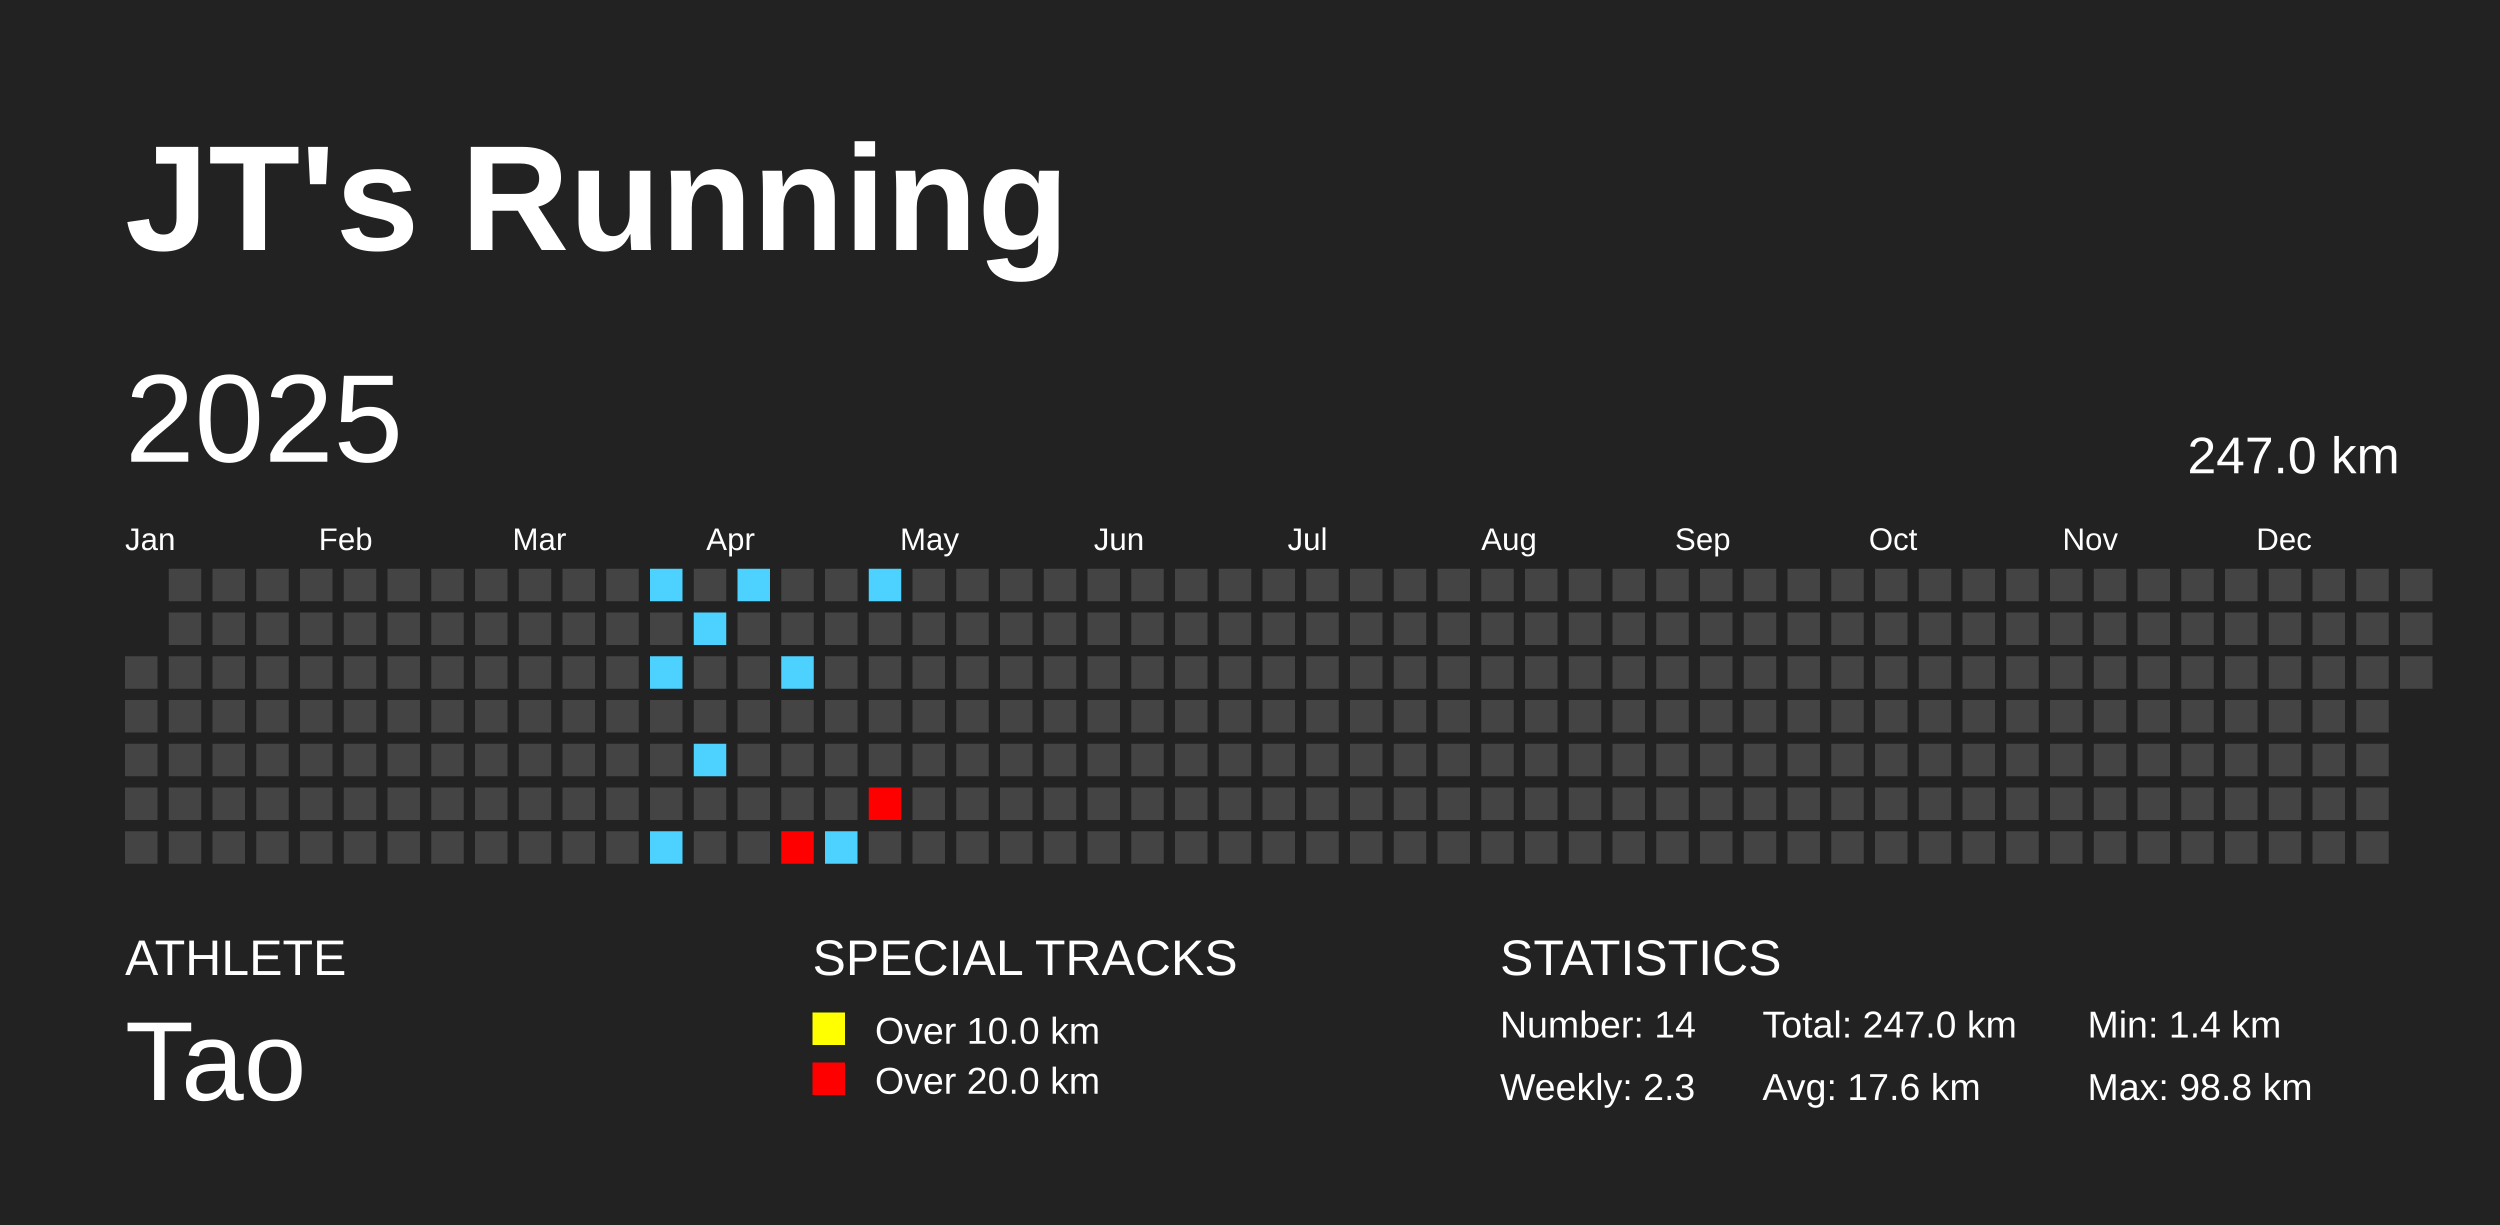
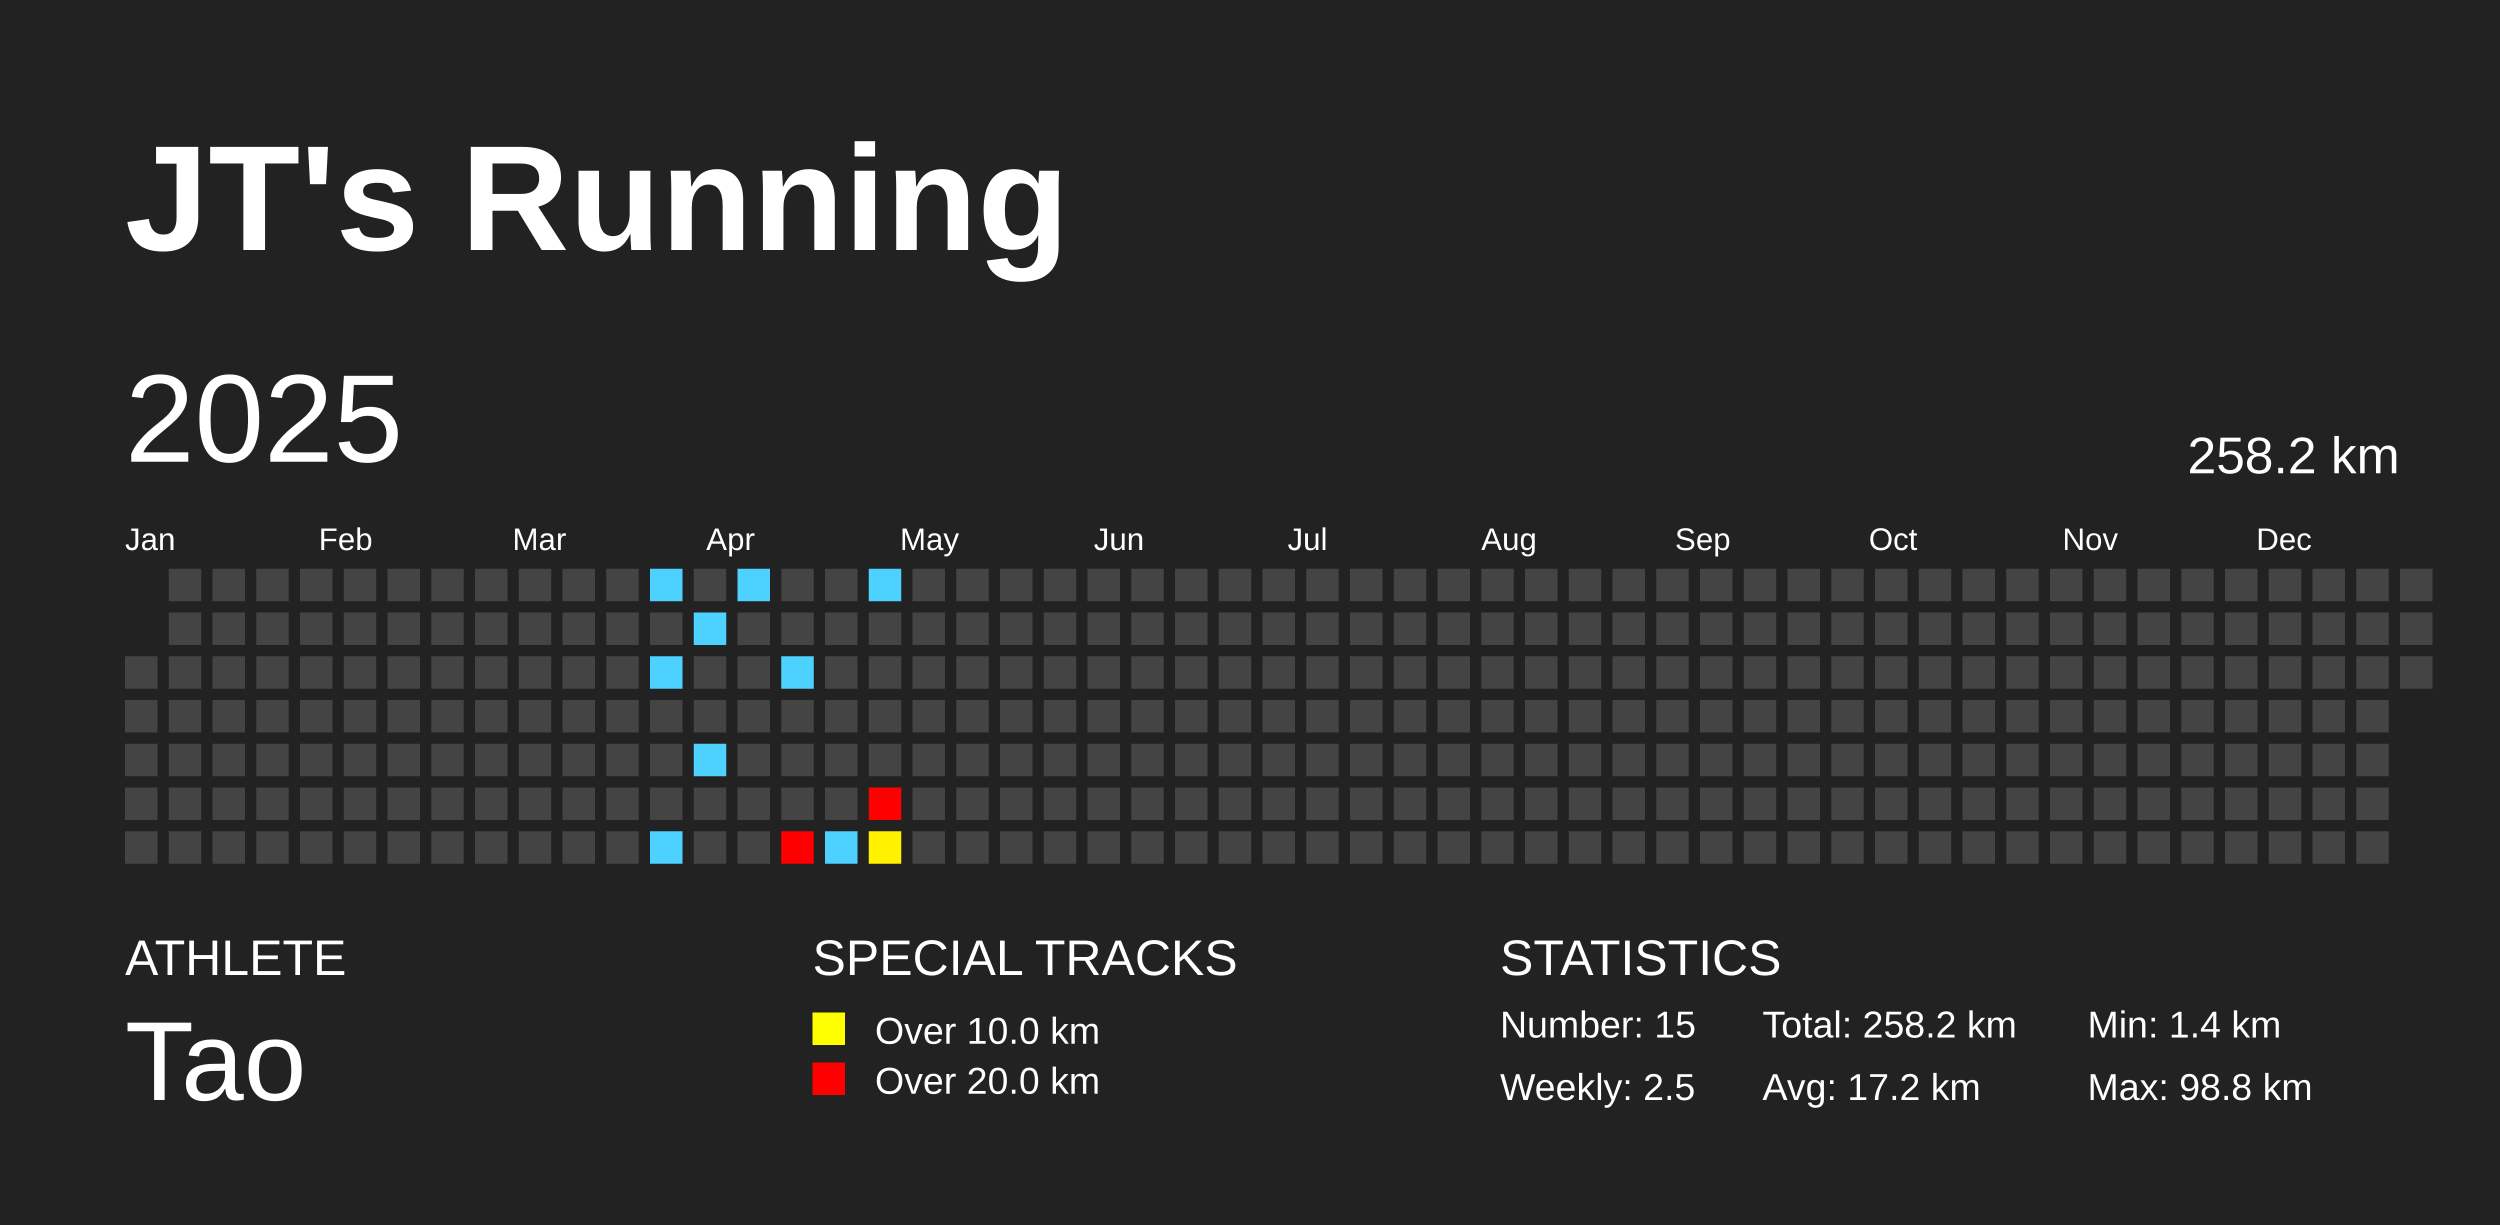
<svg xmlns="http://www.w3.org/2000/svg" baseProfile="full" height="98mm" version="1.1" viewBox="0,0,200,98" width="200mm">
  <defs />
  <rect fill="#222222" height="98" width="200" x="0" y="0" />
  <text fill="#FFFFFF" style="font-size:12px; font-family:Arial; font-weight:bold;" x="10" y="20">JT's Running</text>
  <text fill="#FFFFFF" style="font-size:4px; font-family:Arial" x="10" y="78">ATHLETE</text>
  <text fill="#FFFFFF" style="font-size:9px; font-family:Arial" x="10" y="88">Tao</text>
  <text fill="#FFFFFF" style="font-size:4px; font-family:Arial" x="65" y="78">SPECIAL TRACKS</text>
  <rect fill="yellow" height="2.6" width="2.6" x="65" y="81" />
  <text fill="#FFFFFF" style="font-size:3px; font-family:Arial" x="70" y="83.5">Over 10.0 km</text>
  <rect fill="red" height="2.6" width="2.6" x="65" y="85" />
  <text fill="#FFFFFF" style="font-size:3px; font-family:Arial" x="70" y="87.5">Over 20.0 km</text>
  <text fill="#FFFFFF" style="font-size:4px; font-family:Arial" x="120" y="78">STATISTICS</text>
-   <text fill="#FFFFFF" style="font-size:3px; font-family:Arial" x="120" y="83">Number: 14</text>
-   <text fill="#FFFFFF" style="font-size:3px; font-family:Arial" x="120" y="88">Weekly: 2.3</text>
-   <text fill="#FFFFFF" style="font-size:3px; font-family:Arial" x="141" y="83">Total: 247.0 km</text>
-   <text fill="#FFFFFF" style="font-size:3px; font-family:Arial" x="141" y="88">Avg: 17.6 km</text>
+   <text fill="#FFFFFF" style="font-size:3px; font-family:Arial" x="120" y="83">Number: 15</text>
+   <text fill="#FFFFFF" style="font-size:3px; font-family:Arial" x="120" y="88">Weekly: 2.5</text>
+   <text fill="#FFFFFF" style="font-size:3px; font-family:Arial" x="141" y="83">Total: 258.2 km</text>
+   <text fill="#FFFFFF" style="font-size:3px; font-family:Arial" x="141" y="88">Avg: 17.2 km</text>
  <text fill="#FFFFFF" style="font-size:3px; font-family:Arial" x="167" y="83">Min: 1.4 km</text>
  <text fill="#FFFFFF" style="font-size:3px; font-family:Arial" x="167" y="88">Max: 98.8 km</text>
  <text dominant-baseline="hanging" fill="#FFFFFF" style="font-size:10.0px; font-family:Arial;" x="10" y="30">2025</text>
-   <text dominant-baseline="hanging" fill="#FFFFFF" style="font-size:4.125px; font-family:Arial;" x="175" y="35">247.0 km</text>
+   <text dominant-baseline="hanging" fill="#FFFFFF" style="font-size:4.125px; font-family:Arial;" x="175" y="35">258.2 km</text>
  <text fill="#FFFFFF" style="font-size:2.5px; font-family:Arial" x="10.0" y="44">Jan</text>
  <text fill="#FFFFFF" style="font-size:2.5px; font-family:Arial" x="25.5" y="44">Feb</text>
  <text fill="#FFFFFF" style="font-size:2.5px; font-family:Arial" x="41.0" y="44">Mar</text>
  <text fill="#FFFFFF" style="font-size:2.5px; font-family:Arial" x="56.5" y="44">Apr</text>
  <text fill="#FFFFFF" style="font-size:2.5px; font-family:Arial" x="72.0" y="44">May</text>
  <text fill="#FFFFFF" style="font-size:2.5px; font-family:Arial" x="87.5" y="44">Jun</text>
  <text fill="#FFFFFF" style="font-size:2.5px; font-family:Arial" x="103.0" y="44">Jul</text>
  <text fill="#FFFFFF" style="font-size:2.5px; font-family:Arial" x="118.5" y="44">Aug</text>
  <text fill="#FFFFFF" style="font-size:2.5px; font-family:Arial" x="134.0" y="44">Sep</text>
  <text fill="#FFFFFF" style="font-size:2.5px; font-family:Arial" x="149.5" y="44">Oct</text>
  <text fill="#FFFFFF" style="font-size:2.5px; font-family:Arial" x="165.0" y="44">Nov</text>
  <text fill="#FFFFFF" style="font-size:2.5px; font-family:Arial" x="180.5" y="44">Dec</text>
  <rect fill="#444444" height="2.6" width="2.6" x="10.0" y="52.5" />
  <rect fill="#444444" height="2.6" width="2.6" x="10.0" y="56.0" />
  <rect fill="#444444" height="2.6" width="2.6" x="10.0" y="59.5" />
  <rect fill="#444444" height="2.6" width="2.6" x="10.0" y="63.0" />
  <rect fill="#444444" height="2.6" width="2.6" x="10.0" y="66.5" />
  <rect fill="#444444" height="2.6" width="2.6" x="13.5" y="45.5" />
  <rect fill="#444444" height="2.6" width="2.6" x="13.5" y="49.0" />
  <rect fill="#444444" height="2.6" width="2.6" x="13.5" y="52.5" />
  <rect fill="#444444" height="2.6" width="2.6" x="13.5" y="56.0" />
  <rect fill="#444444" height="2.6" width="2.6" x="13.5" y="59.5" />
  <rect fill="#444444" height="2.6" width="2.6" x="13.5" y="63.0" />
  <rect fill="#444444" height="2.6" width="2.6" x="13.5" y="66.5" />
  <rect fill="#444444" height="2.6" width="2.6" x="17.0" y="45.5" />
  <rect fill="#444444" height="2.6" width="2.6" x="17.0" y="49.0" />
  <rect fill="#444444" height="2.6" width="2.6" x="17.0" y="52.5" />
  <rect fill="#444444" height="2.6" width="2.6" x="17.0" y="56.0" />
  <rect fill="#444444" height="2.6" width="2.6" x="17.0" y="59.5" />
  <rect fill="#444444" height="2.6" width="2.6" x="17.0" y="63.0" />
  <rect fill="#444444" height="2.6" width="2.6" x="17.0" y="66.5" />
  <rect fill="#444444" height="2.6" width="2.6" x="20.5" y="45.5" />
  <rect fill="#444444" height="2.6" width="2.6" x="20.5" y="49.0" />
  <rect fill="#444444" height="2.6" width="2.6" x="20.5" y="52.5" />
  <rect fill="#444444" height="2.6" width="2.6" x="20.5" y="56.0" />
  <rect fill="#444444" height="2.6" width="2.6" x="20.5" y="59.5" />
  <rect fill="#444444" height="2.6" width="2.6" x="20.5" y="63.0" />
  <rect fill="#444444" height="2.6" width="2.6" x="20.5" y="66.5" />
  <rect fill="#444444" height="2.6" width="2.6" x="24.0" y="45.5" />
  <rect fill="#444444" height="2.6" width="2.6" x="24.0" y="49.0" />
  <rect fill="#444444" height="2.6" width="2.6" x="24.0" y="52.5" />
  <rect fill="#444444" height="2.6" width="2.6" x="24.0" y="56.0" />
  <rect fill="#444444" height="2.6" width="2.6" x="24.0" y="59.5" />
  <rect fill="#444444" height="2.6" width="2.6" x="24.0" y="63.0" />
  <rect fill="#444444" height="2.6" width="2.6" x="24.0" y="66.5" />
  <rect fill="#444444" height="2.6" width="2.6" x="27.5" y="45.5" />
  <rect fill="#444444" height="2.6" width="2.6" x="27.5" y="49.0" />
  <rect fill="#444444" height="2.6" width="2.6" x="27.5" y="52.5" />
  <rect fill="#444444" height="2.6" width="2.6" x="27.5" y="56.0" />
  <rect fill="#444444" height="2.6" width="2.6" x="27.5" y="59.5" />
  <rect fill="#444444" height="2.6" width="2.6" x="27.5" y="63.0" />
  <rect fill="#444444" height="2.6" width="2.6" x="27.5" y="66.5" />
  <rect fill="#444444" height="2.6" width="2.6" x="31.0" y="45.5" />
  <rect fill="#444444" height="2.6" width="2.6" x="31.0" y="49.0" />
  <rect fill="#444444" height="2.6" width="2.6" x="31.0" y="52.5" />
  <rect fill="#444444" height="2.6" width="2.6" x="31.0" y="56.0" />
  <rect fill="#444444" height="2.6" width="2.6" x="31.0" y="59.5" />
  <rect fill="#444444" height="2.6" width="2.6" x="31.0" y="63.0" />
  <rect fill="#444444" height="2.6" width="2.6" x="31.0" y="66.5" />
  <rect fill="#444444" height="2.6" width="2.6" x="34.5" y="45.5" />
  <rect fill="#444444" height="2.6" width="2.6" x="34.5" y="49.0" />
  <rect fill="#444444" height="2.6" width="2.6" x="34.5" y="52.5" />
  <rect fill="#444444" height="2.6" width="2.6" x="34.5" y="56.0" />
  <rect fill="#444444" height="2.6" width="2.6" x="34.5" y="59.5" />
  <rect fill="#444444" height="2.6" width="2.6" x="34.5" y="63.0" />
  <rect fill="#444444" height="2.6" width="2.6" x="34.5" y="66.5" />
  <rect fill="#444444" height="2.6" width="2.6" x="38.0" y="45.5" />
  <rect fill="#444444" height="2.6" width="2.6" x="38.0" y="49.0" />
  <rect fill="#444444" height="2.6" width="2.6" x="38.0" y="52.5" />
  <rect fill="#444444" height="2.6" width="2.6" x="38.0" y="56.0" />
  <rect fill="#444444" height="2.6" width="2.6" x="38.0" y="59.5" />
  <rect fill="#444444" height="2.6" width="2.6" x="38.0" y="63.0" />
  <rect fill="#444444" height="2.6" width="2.6" x="38.0" y="66.5" />
  <rect fill="#444444" height="2.6" width="2.6" x="41.5" y="45.5" />
  <rect fill="#444444" height="2.6" width="2.6" x="41.5" y="49.0" />
  <rect fill="#444444" height="2.6" width="2.6" x="41.5" y="52.5" />
  <rect fill="#444444" height="2.6" width="2.6" x="41.5" y="56.0" />
  <rect fill="#444444" height="2.6" width="2.6" x="41.5" y="59.5" />
  <rect fill="#444444" height="2.6" width="2.6" x="41.5" y="63.0" />
  <rect fill="#444444" height="2.6" width="2.6" x="41.5" y="66.5" />
  <rect fill="#444444" height="2.6" width="2.6" x="45.0" y="45.5" />
  <rect fill="#444444" height="2.6" width="2.6" x="45.0" y="49.0" />
  <rect fill="#444444" height="2.6" width="2.6" x="45.0" y="52.5" />
  <rect fill="#444444" height="2.6" width="2.6" x="45.0" y="56.0" />
  <rect fill="#444444" height="2.6" width="2.6" x="45.0" y="59.5" />
  <rect fill="#444444" height="2.6" width="2.6" x="45.0" y="63.0" />
  <rect fill="#444444" height="2.6" width="2.6" x="45.0" y="66.5" />
  <rect fill="#444444" height="2.6" width="2.6" x="48.5" y="45.5" />
  <rect fill="#444444" height="2.6" width="2.6" x="48.5" y="49.0" />
  <rect fill="#444444" height="2.6" width="2.6" x="48.5" y="52.5" />
  <rect fill="#444444" height="2.6" width="2.6" x="48.5" y="56.0" />
  <rect fill="#444444" height="2.6" width="2.6" x="48.5" y="59.5" />
  <rect fill="#444444" height="2.6" width="2.6" x="48.5" y="63.0" />
  <rect fill="#444444" height="2.6" width="2.6" x="48.5" y="66.5" />
  <rect fill="#4dd2ff" height="2.6" width="2.6" x="52.0" y="45.5" />
  <rect fill="#444444" height="2.6" width="2.6" x="52.0" y="49.0" />
  <rect fill="#4dd2ff" height="2.6" width="2.6" x="52.0" y="52.5" />
  <rect fill="#444444" height="2.6" width="2.6" x="52.0" y="56.0" />
  <rect fill="#444444" height="2.6" width="2.6" x="52.0" y="59.5" />
  <rect fill="#444444" height="2.6" width="2.6" x="52.0" y="63.0" />
  <rect fill="#4dd2ff" height="2.6" width="2.6" x="52.0" y="66.5" />
  <rect fill="#444444" height="2.6" width="2.6" x="55.5" y="45.5" />
  <rect fill="#4dd2ff" height="2.6" width="2.6" x="55.5" y="49.0" />
  <rect fill="#444444" height="2.6" width="2.6" x="55.5" y="52.5" />
  <rect fill="#444444" height="2.6" width="2.6" x="55.5" y="56.0" />
  <rect fill="#4dd2ff" height="2.6" width="2.6" x="55.5" y="59.5" />
  <rect fill="#444444" height="2.6" width="2.6" x="55.5" y="63.0" />
  <rect fill="#444444" height="2.6" width="2.6" x="55.5" y="66.5" />
  <rect fill="#4dd2ff" height="2.6" width="2.6" x="59.0" y="45.5" />
  <rect fill="#444444" height="2.6" width="2.6" x="59.0" y="49.0" />
  <rect fill="#444444" height="2.6" width="2.6" x="59.0" y="52.5" />
  <rect fill="#444444" height="2.6" width="2.6" x="59.0" y="56.0" />
  <rect fill="#444444" height="2.6" width="2.6" x="59.0" y="59.5" />
  <rect fill="#444444" height="2.6" width="2.6" x="59.0" y="63.0" />
  <rect fill="#444444" height="2.6" width="2.6" x="59.0" y="66.5" />
  <rect fill="#444444" height="2.6" width="2.6" x="62.5" y="45.5" />
  <rect fill="#444444" height="2.6" width="2.6" x="62.5" y="49.0" />
  <rect fill="#4dd2ff" height="2.6" width="2.6" x="62.5" y="52.5" />
  <rect fill="#444444" height="2.6" width="2.6" x="62.5" y="56.0" />
  <rect fill="#444444" height="2.6" width="2.6" x="62.5" y="59.5" />
  <rect fill="#444444" height="2.6" width="2.6" x="62.5" y="63.0" />
  <rect fill="red" height="2.6" width="2.6" x="62.5" y="66.5" />
  <rect fill="#444444" height="2.6" width="2.6" x="66.0" y="45.5" />
  <rect fill="#444444" height="2.6" width="2.6" x="66.0" y="49.0" />
  <rect fill="#444444" height="2.6" width="2.6" x="66.0" y="52.5" />
  <rect fill="#444444" height="2.6" width="2.6" x="66.0" y="56.0" />
  <rect fill="#444444" height="2.6" width="2.6" x="66.0" y="59.5" />
  <rect fill="#444444" height="2.6" width="2.6" x="66.0" y="63.0" />
  <rect fill="#4dd2ff" height="2.6" width="2.6" x="66.0" y="66.5" />
  <rect fill="#4dd2ff" height="2.6" width="2.6" x="69.5" y="45.5" />
  <rect fill="#444444" height="2.6" width="2.6" x="69.5" y="49.0" />
  <rect fill="#444444" height="2.6" width="2.6" x="69.5" y="52.5" />
  <rect fill="#444444" height="2.6" width="2.6" x="69.5" y="56.0" />
  <rect fill="#444444" height="2.6" width="2.6" x="69.5" y="59.5" />
  <rect fill="red" height="2.6" width="2.6" x="69.5" y="63.0" />
-   <rect fill="#444444" height="2.6" width="2.6" x="69.5" y="66.5" />
+   <rect fill="#fff100" height="2.6" width="2.6" x="69.5" y="66.5" />
  <rect fill="#444444" height="2.6" width="2.6" x="73.0" y="45.5" />
  <rect fill="#444444" height="2.6" width="2.6" x="73.0" y="49.0" />
  <rect fill="#444444" height="2.6" width="2.6" x="73.0" y="52.5" />
  <rect fill="#444444" height="2.6" width="2.6" x="73.0" y="56.0" />
  <rect fill="#444444" height="2.6" width="2.6" x="73.0" y="59.5" />
  <rect fill="#444444" height="2.6" width="2.6" x="73.0" y="63.0" />
  <rect fill="#444444" height="2.6" width="2.6" x="73.0" y="66.5" />
  <rect fill="#444444" height="2.6" width="2.6" x="76.5" y="45.5" />
  <rect fill="#444444" height="2.6" width="2.6" x="76.5" y="49.0" />
  <rect fill="#444444" height="2.6" width="2.6" x="76.5" y="52.5" />
  <rect fill="#444444" height="2.6" width="2.6" x="76.5" y="56.0" />
  <rect fill="#444444" height="2.6" width="2.6" x="76.5" y="59.5" />
  <rect fill="#444444" height="2.6" width="2.6" x="76.5" y="63.0" />
  <rect fill="#444444" height="2.6" width="2.6" x="76.5" y="66.5" />
  <rect fill="#444444" height="2.6" width="2.6" x="80.0" y="45.5" />
  <rect fill="#444444" height="2.6" width="2.6" x="80.0" y="49.0" />
  <rect fill="#444444" height="2.6" width="2.6" x="80.0" y="52.5" />
  <rect fill="#444444" height="2.6" width="2.6" x="80.0" y="56.0" />
  <rect fill="#444444" height="2.6" width="2.6" x="80.0" y="59.5" />
  <rect fill="#444444" height="2.6" width="2.6" x="80.0" y="63.0" />
  <rect fill="#444444" height="2.6" width="2.6" x="80.0" y="66.5" />
  <rect fill="#444444" height="2.6" width="2.6" x="83.5" y="45.5" />
  <rect fill="#444444" height="2.6" width="2.6" x="83.5" y="49.0" />
  <rect fill="#444444" height="2.6" width="2.6" x="83.5" y="52.5" />
  <rect fill="#444444" height="2.6" width="2.6" x="83.5" y="56.0" />
  <rect fill="#444444" height="2.6" width="2.6" x="83.5" y="59.5" />
  <rect fill="#444444" height="2.6" width="2.6" x="83.5" y="63.0" />
  <rect fill="#444444" height="2.6" width="2.6" x="83.5" y="66.5" />
  <rect fill="#444444" height="2.6" width="2.6" x="87.0" y="45.5" />
  <rect fill="#444444" height="2.6" width="2.6" x="87.0" y="49.0" />
  <rect fill="#444444" height="2.6" width="2.6" x="87.0" y="52.5" />
  <rect fill="#444444" height="2.6" width="2.6" x="87.0" y="56.0" />
  <rect fill="#444444" height="2.6" width="2.6" x="87.0" y="59.5" />
  <rect fill="#444444" height="2.6" width="2.6" x="87.0" y="63.0" />
  <rect fill="#444444" height="2.6" width="2.6" x="87.0" y="66.5" />
  <rect fill="#444444" height="2.6" width="2.6" x="90.5" y="45.5" />
  <rect fill="#444444" height="2.6" width="2.6" x="90.5" y="49.0" />
  <rect fill="#444444" height="2.6" width="2.6" x="90.5" y="52.5" />
  <rect fill="#444444" height="2.6" width="2.6" x="90.5" y="56.0" />
  <rect fill="#444444" height="2.6" width="2.6" x="90.5" y="59.5" />
  <rect fill="#444444" height="2.6" width="2.6" x="90.5" y="63.0" />
  <rect fill="#444444" height="2.6" width="2.6" x="90.5" y="66.5" />
  <rect fill="#444444" height="2.6" width="2.6" x="94.0" y="45.5" />
  <rect fill="#444444" height="2.6" width="2.6" x="94.0" y="49.0" />
  <rect fill="#444444" height="2.6" width="2.6" x="94.0" y="52.5" />
  <rect fill="#444444" height="2.6" width="2.6" x="94.0" y="56.0" />
  <rect fill="#444444" height="2.6" width="2.6" x="94.0" y="59.5" />
  <rect fill="#444444" height="2.6" width="2.6" x="94.0" y="63.0" />
  <rect fill="#444444" height="2.6" width="2.6" x="94.0" y="66.5" />
  <rect fill="#444444" height="2.6" width="2.6" x="97.5" y="45.5" />
  <rect fill="#444444" height="2.6" width="2.6" x="97.5" y="49.0" />
  <rect fill="#444444" height="2.6" width="2.6" x="97.5" y="52.5" />
  <rect fill="#444444" height="2.6" width="2.6" x="97.5" y="56.0" />
  <rect fill="#444444" height="2.6" width="2.6" x="97.5" y="59.5" />
  <rect fill="#444444" height="2.6" width="2.6" x="97.5" y="63.0" />
  <rect fill="#444444" height="2.6" width="2.6" x="97.5" y="66.5" />
  <rect fill="#444444" height="2.6" width="2.6" x="101.0" y="45.5" />
  <rect fill="#444444" height="2.6" width="2.6" x="101.0" y="49.0" />
  <rect fill="#444444" height="2.6" width="2.6" x="101.0" y="52.5" />
  <rect fill="#444444" height="2.6" width="2.6" x="101.0" y="56.0" />
  <rect fill="#444444" height="2.6" width="2.6" x="101.0" y="59.5" />
  <rect fill="#444444" height="2.6" width="2.6" x="101.0" y="63.0" />
  <rect fill="#444444" height="2.6" width="2.6" x="101.0" y="66.5" />
  <rect fill="#444444" height="2.6" width="2.6" x="104.5" y="45.5" />
  <rect fill="#444444" height="2.6" width="2.6" x="104.5" y="49.0" />
  <rect fill="#444444" height="2.6" width="2.6" x="104.5" y="52.5" />
  <rect fill="#444444" height="2.6" width="2.6" x="104.5" y="56.0" />
  <rect fill="#444444" height="2.6" width="2.6" x="104.5" y="59.5" />
  <rect fill="#444444" height="2.6" width="2.6" x="104.5" y="63.0" />
  <rect fill="#444444" height="2.6" width="2.6" x="104.5" y="66.5" />
  <rect fill="#444444" height="2.6" width="2.6" x="108.0" y="45.5" />
  <rect fill="#444444" height="2.6" width="2.6" x="108.0" y="49.0" />
  <rect fill="#444444" height="2.6" width="2.6" x="108.0" y="52.5" />
  <rect fill="#444444" height="2.6" width="2.6" x="108.0" y="56.0" />
  <rect fill="#444444" height="2.6" width="2.6" x="108.0" y="59.5" />
  <rect fill="#444444" height="2.6" width="2.6" x="108.0" y="63.0" />
  <rect fill="#444444" height="2.6" width="2.6" x="108.0" y="66.5" />
  <rect fill="#444444" height="2.6" width="2.6" x="111.5" y="45.5" />
  <rect fill="#444444" height="2.6" width="2.6" x="111.5" y="49.0" />
  <rect fill="#444444" height="2.6" width="2.6" x="111.5" y="52.5" />
  <rect fill="#444444" height="2.6" width="2.6" x="111.5" y="56.0" />
  <rect fill="#444444" height="2.6" width="2.6" x="111.5" y="59.5" />
  <rect fill="#444444" height="2.6" width="2.6" x="111.5" y="63.0" />
  <rect fill="#444444" height="2.6" width="2.6" x="111.5" y="66.5" />
  <rect fill="#444444" height="2.6" width="2.6" x="115.0" y="45.5" />
  <rect fill="#444444" height="2.6" width="2.6" x="115.0" y="49.0" />
  <rect fill="#444444" height="2.6" width="2.6" x="115.0" y="52.5" />
  <rect fill="#444444" height="2.6" width="2.6" x="115.0" y="56.0" />
  <rect fill="#444444" height="2.6" width="2.6" x="115.0" y="59.5" />
  <rect fill="#444444" height="2.6" width="2.6" x="115.0" y="63.0" />
  <rect fill="#444444" height="2.6" width="2.6" x="115.0" y="66.5" />
  <rect fill="#444444" height="2.6" width="2.6" x="118.5" y="45.5" />
  <rect fill="#444444" height="2.6" width="2.6" x="118.5" y="49.0" />
  <rect fill="#444444" height="2.6" width="2.6" x="118.5" y="52.5" />
  <rect fill="#444444" height="2.6" width="2.6" x="118.5" y="56.0" />
  <rect fill="#444444" height="2.6" width="2.6" x="118.5" y="59.5" />
  <rect fill="#444444" height="2.6" width="2.6" x="118.5" y="63.0" />
  <rect fill="#444444" height="2.6" width="2.6" x="118.5" y="66.5" />
  <rect fill="#444444" height="2.6" width="2.6" x="122.0" y="45.5" />
  <rect fill="#444444" height="2.6" width="2.6" x="122.0" y="49.0" />
  <rect fill="#444444" height="2.6" width="2.6" x="122.0" y="52.5" />
  <rect fill="#444444" height="2.6" width="2.6" x="122.0" y="56.0" />
  <rect fill="#444444" height="2.6" width="2.6" x="122.0" y="59.5" />
  <rect fill="#444444" height="2.6" width="2.6" x="122.0" y="63.0" />
  <rect fill="#444444" height="2.6" width="2.6" x="122.0" y="66.5" />
  <rect fill="#444444" height="2.6" width="2.6" x="125.5" y="45.5" />
  <rect fill="#444444" height="2.6" width="2.6" x="125.5" y="49.0" />
  <rect fill="#444444" height="2.6" width="2.6" x="125.5" y="52.5" />
  <rect fill="#444444" height="2.6" width="2.6" x="125.5" y="56.0" />
  <rect fill="#444444" height="2.6" width="2.6" x="125.5" y="59.5" />
  <rect fill="#444444" height="2.6" width="2.6" x="125.5" y="63.0" />
  <rect fill="#444444" height="2.6" width="2.6" x="125.5" y="66.5" />
  <rect fill="#444444" height="2.6" width="2.6" x="129.0" y="45.5" />
  <rect fill="#444444" height="2.6" width="2.6" x="129.0" y="49.0" />
  <rect fill="#444444" height="2.6" width="2.6" x="129.0" y="52.5" />
  <rect fill="#444444" height="2.6" width="2.6" x="129.0" y="56.0" />
  <rect fill="#444444" height="2.6" width="2.6" x="129.0" y="59.5" />
  <rect fill="#444444" height="2.6" width="2.6" x="129.0" y="63.0" />
  <rect fill="#444444" height="2.6" width="2.6" x="129.0" y="66.5" />
  <rect fill="#444444" height="2.6" width="2.6" x="132.5" y="45.5" />
  <rect fill="#444444" height="2.6" width="2.6" x="132.5" y="49.0" />
  <rect fill="#444444" height="2.6" width="2.6" x="132.5" y="52.5" />
  <rect fill="#444444" height="2.6" width="2.6" x="132.5" y="56.0" />
  <rect fill="#444444" height="2.6" width="2.6" x="132.5" y="59.5" />
  <rect fill="#444444" height="2.6" width="2.6" x="132.5" y="63.0" />
  <rect fill="#444444" height="2.6" width="2.6" x="132.5" y="66.5" />
  <rect fill="#444444" height="2.6" width="2.6" x="136.0" y="45.5" />
  <rect fill="#444444" height="2.6" width="2.6" x="136.0" y="49.0" />
  <rect fill="#444444" height="2.6" width="2.6" x="136.0" y="52.5" />
  <rect fill="#444444" height="2.6" width="2.6" x="136.0" y="56.0" />
  <rect fill="#444444" height="2.6" width="2.6" x="136.0" y="59.5" />
  <rect fill="#444444" height="2.6" width="2.6" x="136.0" y="63.0" />
  <rect fill="#444444" height="2.6" width="2.6" x="136.0" y="66.5" />
  <rect fill="#444444" height="2.6" width="2.6" x="139.5" y="45.5" />
  <rect fill="#444444" height="2.6" width="2.6" x="139.5" y="49.0" />
  <rect fill="#444444" height="2.6" width="2.6" x="139.5" y="52.5" />
  <rect fill="#444444" height="2.6" width="2.6" x="139.5" y="56.0" />
  <rect fill="#444444" height="2.6" width="2.6" x="139.5" y="59.5" />
  <rect fill="#444444" height="2.6" width="2.6" x="139.5" y="63.0" />
  <rect fill="#444444" height="2.6" width="2.6" x="139.5" y="66.5" />
  <rect fill="#444444" height="2.6" width="2.6" x="143.0" y="45.5" />
  <rect fill="#444444" height="2.6" width="2.6" x="143.0" y="49.0" />
  <rect fill="#444444" height="2.6" width="2.6" x="143.0" y="52.5" />
  <rect fill="#444444" height="2.6" width="2.6" x="143.0" y="56.0" />
  <rect fill="#444444" height="2.6" width="2.6" x="143.0" y="59.5" />
  <rect fill="#444444" height="2.6" width="2.6" x="143.0" y="63.0" />
  <rect fill="#444444" height="2.6" width="2.6" x="143.0" y="66.5" />
  <rect fill="#444444" height="2.6" width="2.6" x="146.5" y="45.5" />
  <rect fill="#444444" height="2.6" width="2.6" x="146.5" y="49.0" />
  <rect fill="#444444" height="2.6" width="2.6" x="146.5" y="52.5" />
  <rect fill="#444444" height="2.6" width="2.6" x="146.5" y="56.0" />
  <rect fill="#444444" height="2.6" width="2.6" x="146.5" y="59.5" />
  <rect fill="#444444" height="2.6" width="2.6" x="146.5" y="63.0" />
  <rect fill="#444444" height="2.6" width="2.6" x="146.5" y="66.5" />
  <rect fill="#444444" height="2.6" width="2.6" x="150.0" y="45.5" />
  <rect fill="#444444" height="2.6" width="2.6" x="150.0" y="49.0" />
  <rect fill="#444444" height="2.6" width="2.6" x="150.0" y="52.5" />
  <rect fill="#444444" height="2.6" width="2.6" x="150.0" y="56.0" />
  <rect fill="#444444" height="2.6" width="2.6" x="150.0" y="59.5" />
  <rect fill="#444444" height="2.6" width="2.6" x="150.0" y="63.0" />
  <rect fill="#444444" height="2.6" width="2.6" x="150.0" y="66.5" />
  <rect fill="#444444" height="2.6" width="2.6" x="153.5" y="45.5" />
  <rect fill="#444444" height="2.6" width="2.6" x="153.5" y="49.0" />
  <rect fill="#444444" height="2.6" width="2.6" x="153.5" y="52.5" />
  <rect fill="#444444" height="2.6" width="2.6" x="153.5" y="56.0" />
  <rect fill="#444444" height="2.6" width="2.6" x="153.5" y="59.5" />
  <rect fill="#444444" height="2.6" width="2.6" x="153.5" y="63.0" />
  <rect fill="#444444" height="2.6" width="2.6" x="153.5" y="66.5" />
  <rect fill="#444444" height="2.6" width="2.6" x="157.0" y="45.5" />
  <rect fill="#444444" height="2.6" width="2.6" x="157.0" y="49.0" />
  <rect fill="#444444" height="2.6" width="2.6" x="157.0" y="52.5" />
  <rect fill="#444444" height="2.6" width="2.6" x="157.0" y="56.0" />
  <rect fill="#444444" height="2.6" width="2.6" x="157.0" y="59.5" />
  <rect fill="#444444" height="2.6" width="2.6" x="157.0" y="63.0" />
  <rect fill="#444444" height="2.6" width="2.6" x="157.0" y="66.5" />
  <rect fill="#444444" height="2.6" width="2.6" x="160.5" y="45.5" />
  <rect fill="#444444" height="2.6" width="2.6" x="160.5" y="49.0" />
  <rect fill="#444444" height="2.6" width="2.6" x="160.5" y="52.5" />
  <rect fill="#444444" height="2.6" width="2.6" x="160.5" y="56.0" />
  <rect fill="#444444" height="2.6" width="2.6" x="160.5" y="59.5" />
  <rect fill="#444444" height="2.6" width="2.6" x="160.5" y="63.0" />
  <rect fill="#444444" height="2.6" width="2.6" x="160.5" y="66.5" />
  <rect fill="#444444" height="2.6" width="2.6" x="164.0" y="45.5" />
  <rect fill="#444444" height="2.6" width="2.6" x="164.0" y="49.0" />
  <rect fill="#444444" height="2.6" width="2.6" x="164.0" y="52.5" />
  <rect fill="#444444" height="2.6" width="2.6" x="164.0" y="56.0" />
  <rect fill="#444444" height="2.6" width="2.6" x="164.0" y="59.5" />
  <rect fill="#444444" height="2.6" width="2.6" x="164.0" y="63.0" />
  <rect fill="#444444" height="2.6" width="2.6" x="164.0" y="66.5" />
  <rect fill="#444444" height="2.6" width="2.6" x="167.5" y="45.5" />
  <rect fill="#444444" height="2.6" width="2.6" x="167.5" y="49.0" />
  <rect fill="#444444" height="2.6" width="2.6" x="167.5" y="52.5" />
  <rect fill="#444444" height="2.6" width="2.6" x="167.5" y="56.0" />
  <rect fill="#444444" height="2.6" width="2.6" x="167.5" y="59.5" />
  <rect fill="#444444" height="2.6" width="2.6" x="167.5" y="63.0" />
  <rect fill="#444444" height="2.6" width="2.6" x="167.5" y="66.5" />
  <rect fill="#444444" height="2.6" width="2.6" x="171.0" y="45.5" />
  <rect fill="#444444" height="2.6" width="2.6" x="171.0" y="49.0" />
  <rect fill="#444444" height="2.6" width="2.6" x="171.0" y="52.5" />
  <rect fill="#444444" height="2.6" width="2.6" x="171.0" y="56.0" />
  <rect fill="#444444" height="2.6" width="2.6" x="171.0" y="59.5" />
  <rect fill="#444444" height="2.6" width="2.6" x="171.0" y="63.0" />
  <rect fill="#444444" height="2.6" width="2.6" x="171.0" y="66.5" />
  <rect fill="#444444" height="2.6" width="2.6" x="174.5" y="45.5" />
  <rect fill="#444444" height="2.6" width="2.6" x="174.5" y="49.0" />
  <rect fill="#444444" height="2.6" width="2.6" x="174.5" y="52.5" />
  <rect fill="#444444" height="2.6" width="2.6" x="174.5" y="56.0" />
  <rect fill="#444444" height="2.6" width="2.6" x="174.5" y="59.5" />
  <rect fill="#444444" height="2.6" width="2.6" x="174.5" y="63.0" />
  <rect fill="#444444" height="2.6" width="2.6" x="174.5" y="66.5" />
  <rect fill="#444444" height="2.6" width="2.6" x="178.0" y="45.5" />
  <rect fill="#444444" height="2.6" width="2.6" x="178.0" y="49.0" />
  <rect fill="#444444" height="2.6" width="2.6" x="178.0" y="52.5" />
  <rect fill="#444444" height="2.6" width="2.6" x="178.0" y="56.0" />
  <rect fill="#444444" height="2.6" width="2.6" x="178.0" y="59.5" />
  <rect fill="#444444" height="2.6" width="2.6" x="178.0" y="63.0" />
  <rect fill="#444444" height="2.6" width="2.6" x="178.0" y="66.5" />
  <rect fill="#444444" height="2.6" width="2.6" x="181.5" y="45.5" />
  <rect fill="#444444" height="2.6" width="2.6" x="181.5" y="49.0" />
  <rect fill="#444444" height="2.6" width="2.6" x="181.5" y="52.5" />
  <rect fill="#444444" height="2.6" width="2.6" x="181.5" y="56.0" />
  <rect fill="#444444" height="2.6" width="2.6" x="181.5" y="59.5" />
  <rect fill="#444444" height="2.6" width="2.6" x="181.5" y="63.0" />
  <rect fill="#444444" height="2.6" width="2.6" x="181.5" y="66.5" />
  <rect fill="#444444" height="2.6" width="2.6" x="185.0" y="45.5" />
  <rect fill="#444444" height="2.6" width="2.6" x="185.0" y="49.0" />
  <rect fill="#444444" height="2.6" width="2.6" x="185.0" y="52.5" />
  <rect fill="#444444" height="2.6" width="2.6" x="185.0" y="56.0" />
  <rect fill="#444444" height="2.6" width="2.6" x="185.0" y="59.5" />
  <rect fill="#444444" height="2.6" width="2.6" x="185.0" y="63.0" />
  <rect fill="#444444" height="2.6" width="2.6" x="185.0" y="66.5" />
  <rect fill="#444444" height="2.6" width="2.6" x="188.5" y="45.5" />
  <rect fill="#444444" height="2.6" width="2.6" x="188.5" y="49.0" />
  <rect fill="#444444" height="2.6" width="2.6" x="188.5" y="52.5" />
  <rect fill="#444444" height="2.6" width="2.6" x="188.5" y="56.0" />
  <rect fill="#444444" height="2.6" width="2.6" x="188.5" y="59.5" />
  <rect fill="#444444" height="2.6" width="2.6" x="188.5" y="63.0" />
  <rect fill="#444444" height="2.6" width="2.6" x="188.5" y="66.5" />
  <rect fill="#444444" height="2.6" width="2.6" x="192.0" y="45.5" />
  <rect fill="#444444" height="2.6" width="2.6" x="192.0" y="49.0" />
  <rect fill="#444444" height="2.6" width="2.6" x="192.0" y="52.5" />
</svg>
